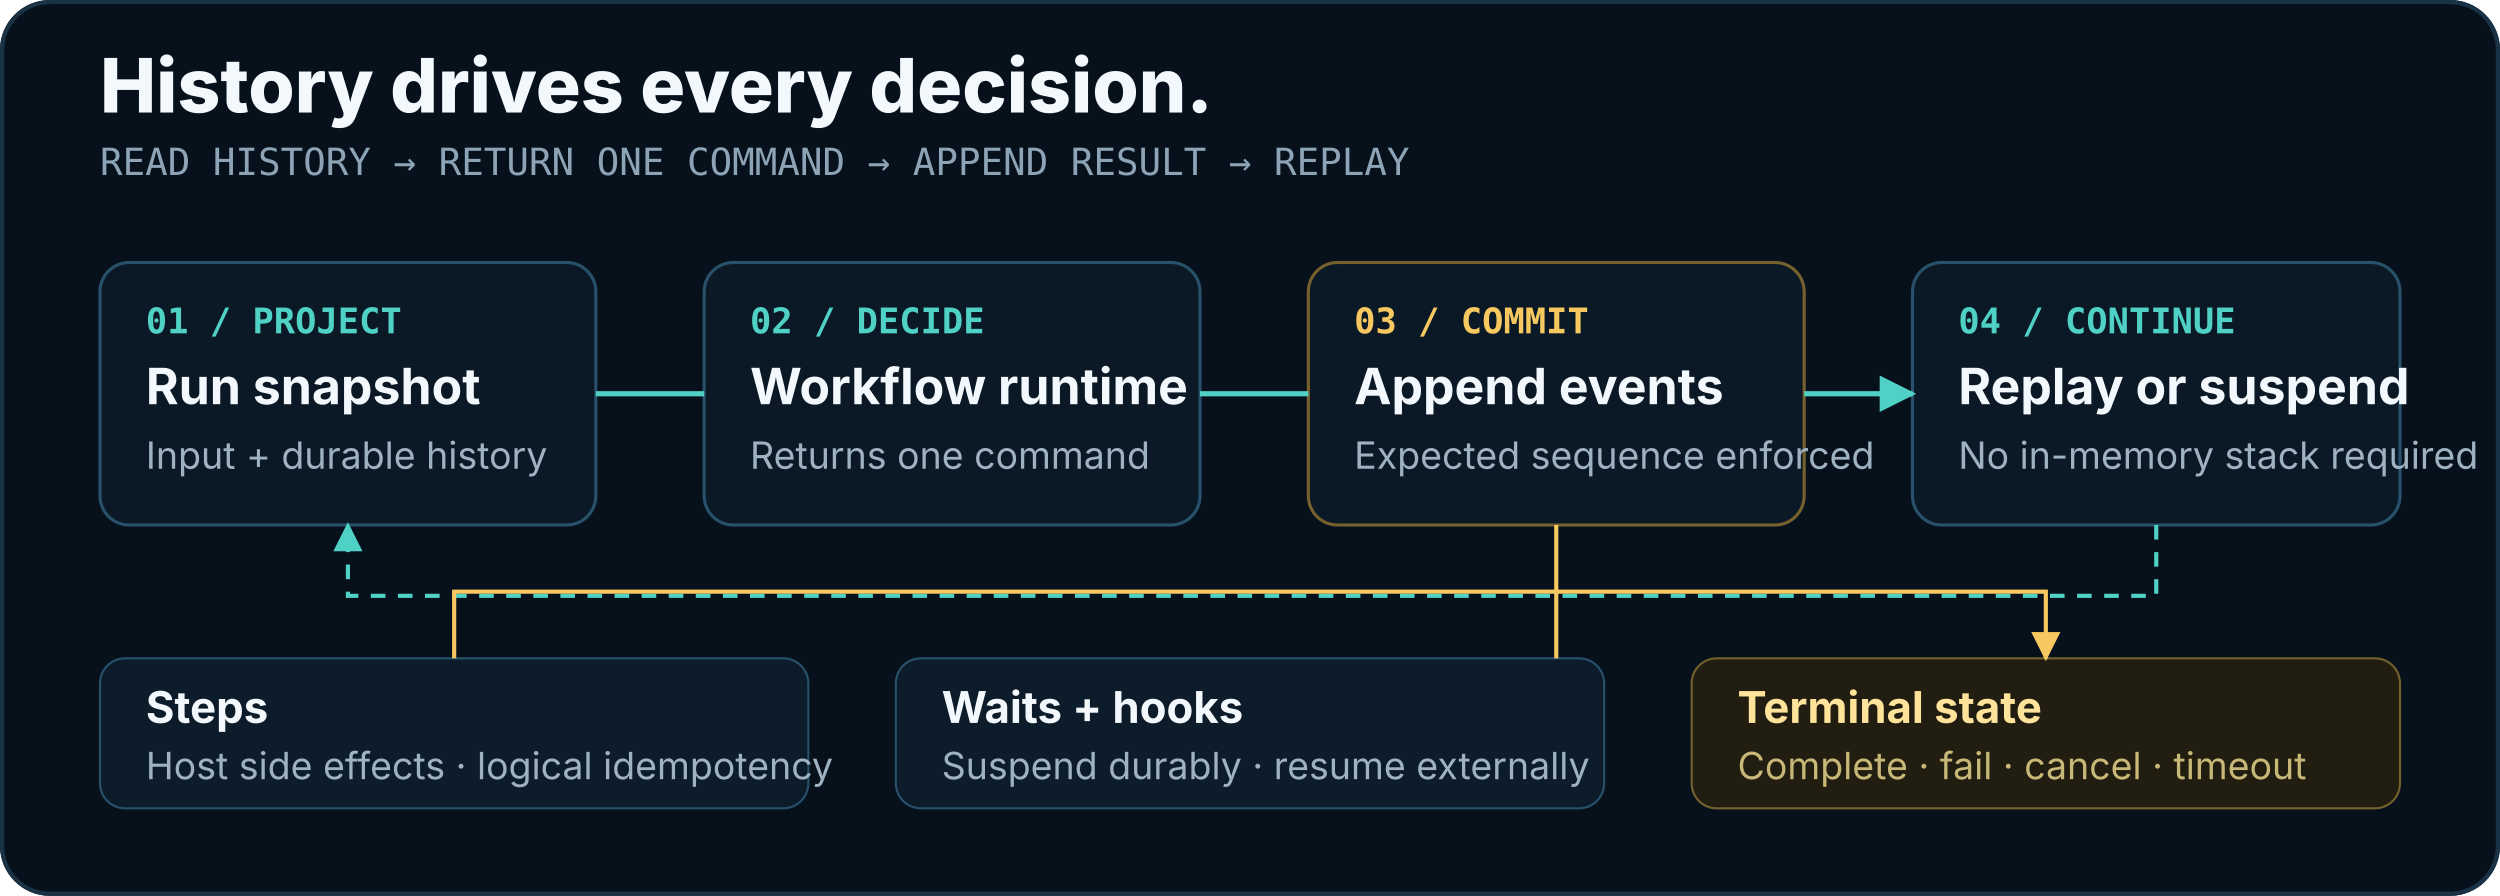
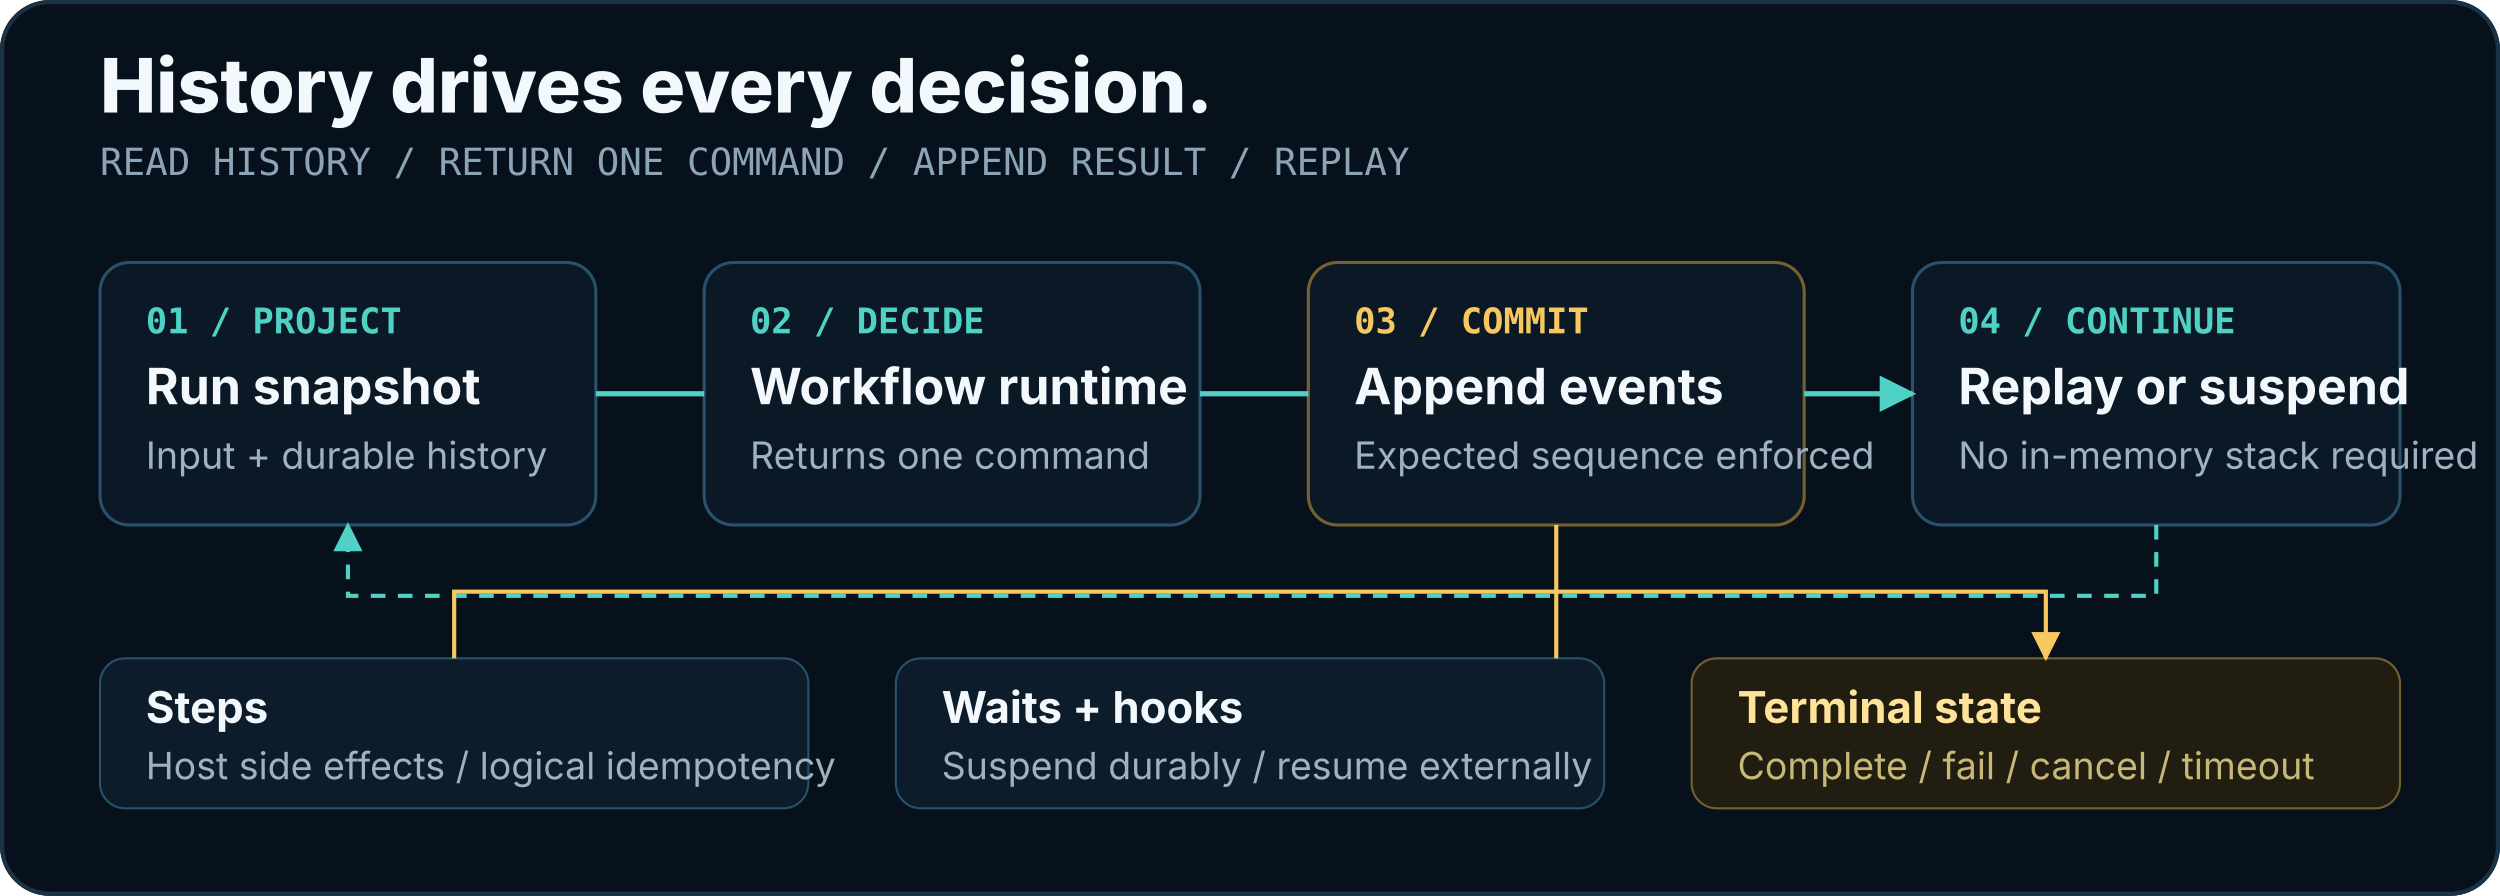
<svg xmlns="http://www.w3.org/2000/svg" width="1200" height="430" viewBox="0 0 1200 430" role="img" aria-labelledby="title desc">
  <defs>
    <marker id="arrow" viewBox="0 0 10 10" refX="9" refY="5" markerWidth="7" markerHeight="7" orient="auto">
      <path d="M0 0 10 5 0 10Z" fill="#4fd1c5" />
    </marker>
    <marker id="arrow-warm" viewBox="0 0 10 10" refX="9" refY="5" markerWidth="7" markerHeight="7" orient="auto">
      <path d="M0 0 10 5 0 10Z" fill="#f6c85f" />
    </marker>
  </defs>
  <rect width="1200" height="430" rx="24" fill="#07111c" />
  <rect x="1" y="1" width="1198" height="428" rx="23" fill="none" stroke="#193246" stroke-width="2" />
  <text x="48" y="54" fill="#f3f8fc" font-family="ui-sans-serif, system-ui, -apple-system, Segoe UI, sans-serif" font-size="36" font-weight="760">History drives every decision.</text>
-   <text x="48" y="84" fill="#8ca4b6" font-family="ui-monospace, SFMono-Regular, Menlo, Consolas, monospace" font-size="18">READ HISTORY → RETURN ONE COMMAND → APPEND RESULT → REPLAY</text>
+   <text x="48" y="84" fill="#8ca4b6" font-family="ui-monospace, SFMono-Regular, Menlo, Consolas, monospace" font-size="18">READ HISTORY / RETURN ONE COMMAND / APPEND RESULT / REPLAY</text>
  <g font-family="ui-sans-serif, system-ui, -apple-system, Segoe UI, sans-serif">
    <rect x="48" y="126" width="238" height="126" rx="14" fill="#0b1825" stroke="#28516b" stroke-width="1.5" />
    <text x="70" y="160" fill="#4fd1c5" font-family="ui-monospace, SFMono-Regular, Menlo, Consolas, monospace" font-size="17" font-weight="700">01 / PROJECT</text>
    <text x="70" y="194" fill="#f3f8fc" font-size="24" font-weight="700">Run snapshot</text>
    <text x="70" y="225" fill="#9fb2c1" font-size="18">Input + durable history</text>
    <rect x="338" y="126" width="238" height="126" rx="14" fill="#0b1825" stroke="#28516b" stroke-width="1.5" />
    <text x="360" y="160" fill="#4fd1c5" font-family="ui-monospace, SFMono-Regular, Menlo, Consolas, monospace" font-size="17" font-weight="700">02 / DECIDE</text>
    <text x="360" y="194" fill="#f3f8fc" font-size="24" font-weight="700">Workflow runtime</text>
    <text x="360" y="225" fill="#9fb2c1" font-size="18">Returns one command</text>
    <rect x="628" y="126" width="238" height="126" rx="14" fill="#0b1825" stroke="#75612d" stroke-width="1.5" />
    <text x="650" y="160" fill="#f6c85f" font-family="ui-monospace, SFMono-Regular, Menlo, Consolas, monospace" font-size="17" font-weight="700">03 / COMMIT</text>
    <text x="650" y="194" fill="#f3f8fc" font-size="24" font-weight="700">Append events</text>
    <text x="650" y="225" fill="#9fb2c1" font-size="18">Expected sequence enforced</text>
    <rect x="918" y="126" width="234" height="126" rx="14" fill="#0b1825" stroke="#28516b" stroke-width="1.5" />
    <text x="940" y="160" fill="#4fd1c5" font-family="ui-monospace, SFMono-Regular, Menlo, Consolas, monospace" font-size="17" font-weight="700">04 / CONTINUE</text>
    <text x="940" y="194" fill="#f3f8fc" font-size="24" font-weight="700">Replay or suspend</text>
    <text x="940" y="225" fill="#9fb2c1" font-size="18">No in-memory stack required</text>
  </g>
  <path d="M286 189h52M576 189h52M866 189h52" fill="none" stroke="#4fd1c5" stroke-width="2.5" marker-end="url(#arrow)" />
  <path d="M1035 252v34H167v-34" fill="none" stroke="#4fd1c5" stroke-width="2" stroke-dasharray="7 6" marker-end="url(#arrow)" />
  <g font-family="ui-sans-serif, system-ui, -apple-system, Segoe UI, sans-serif">
    <rect x="48" y="316" width="340" height="72" rx="12" fill="#0d1c2a" stroke="#28516b" />
    <text x="70" y="347" fill="#f3f8fc" font-size="21" font-weight="700">Steps</text>
-     <text x="70" y="374" fill="#9fb2c1" font-size="18">Host side effects · logical idempotency</text>
+     <text x="70" y="374" fill="#9fb2c1" font-size="18">Host side effects / logical idempotency</text>
    <rect x="430" y="316" width="340" height="72" rx="12" fill="#0d1c2a" stroke="#28516b" />
    <text x="452" y="347" fill="#f3f8fc" font-size="21" font-weight="700">Waits + hooks</text>
-     <text x="452" y="374" fill="#9fb2c1" font-size="18">Suspend durably · resume externally</text>
+     <text x="452" y="374" fill="#9fb2c1" font-size="18">Suspend durably / resume externally</text>
    <rect x="812" y="316" width="340" height="72" rx="12" fill="#211d10" stroke="#75612d" />
    <text x="834" y="347" fill="#ffe39a" font-size="21" font-weight="700">Terminal state</text>
-     <text x="834" y="374" fill="#c8b878" font-size="18">Complete · fail · cancel · timeout</text>
+     <text x="834" y="374" fill="#c8b878" font-size="18">Complete / fail / cancel / timeout</text>
  </g>
  <path d="M747 252v32H218v32M747 252v64M747 252v32h235v32" fill="none" stroke="#f6c85f" stroke-width="2" marker-end="url(#arrow-warm)" />
</svg>
